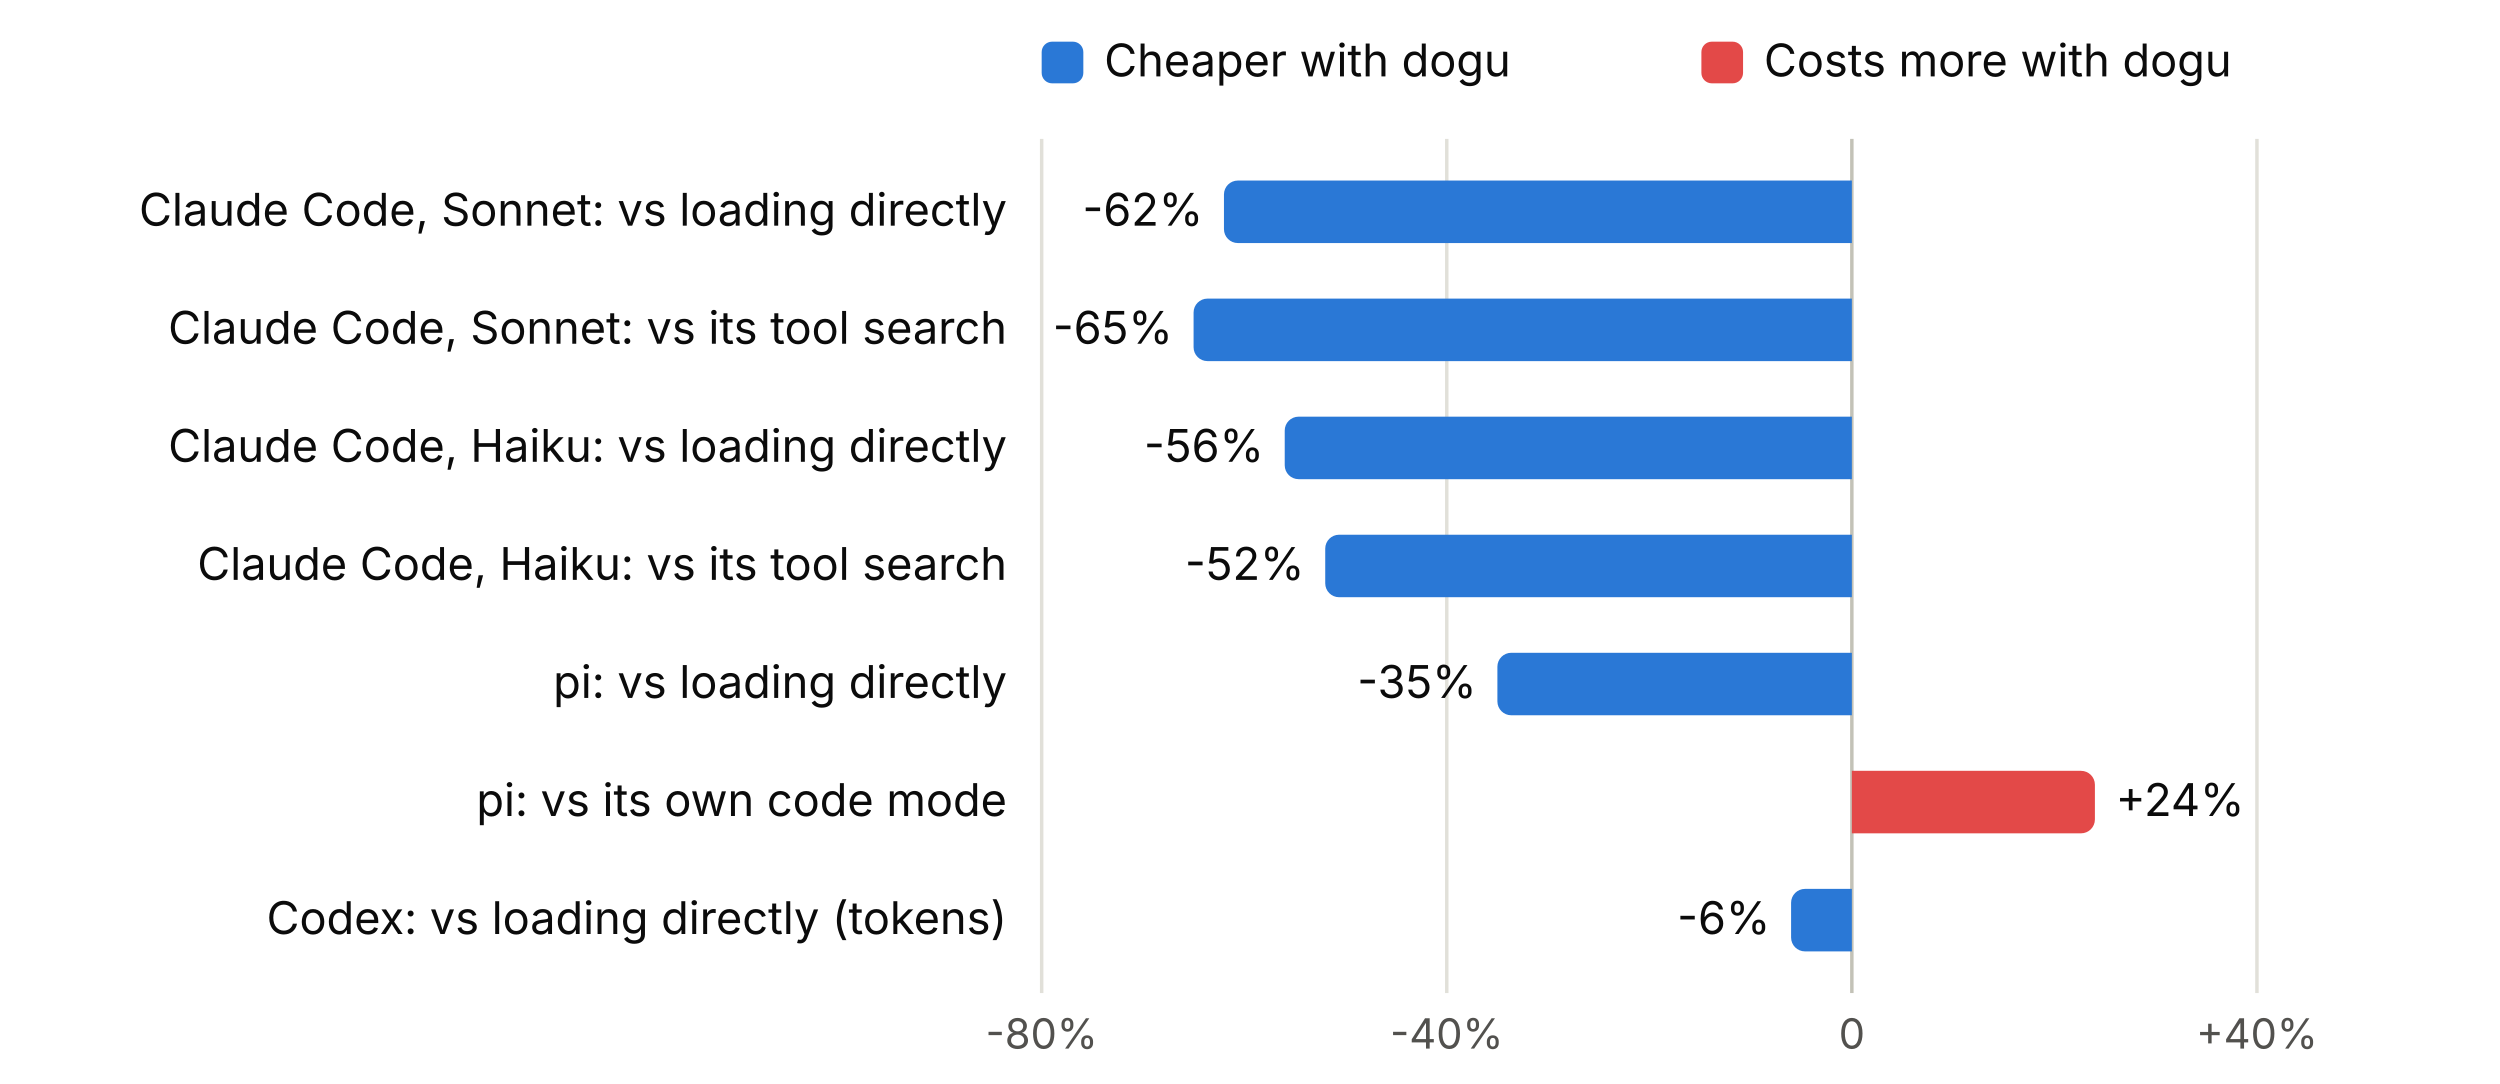
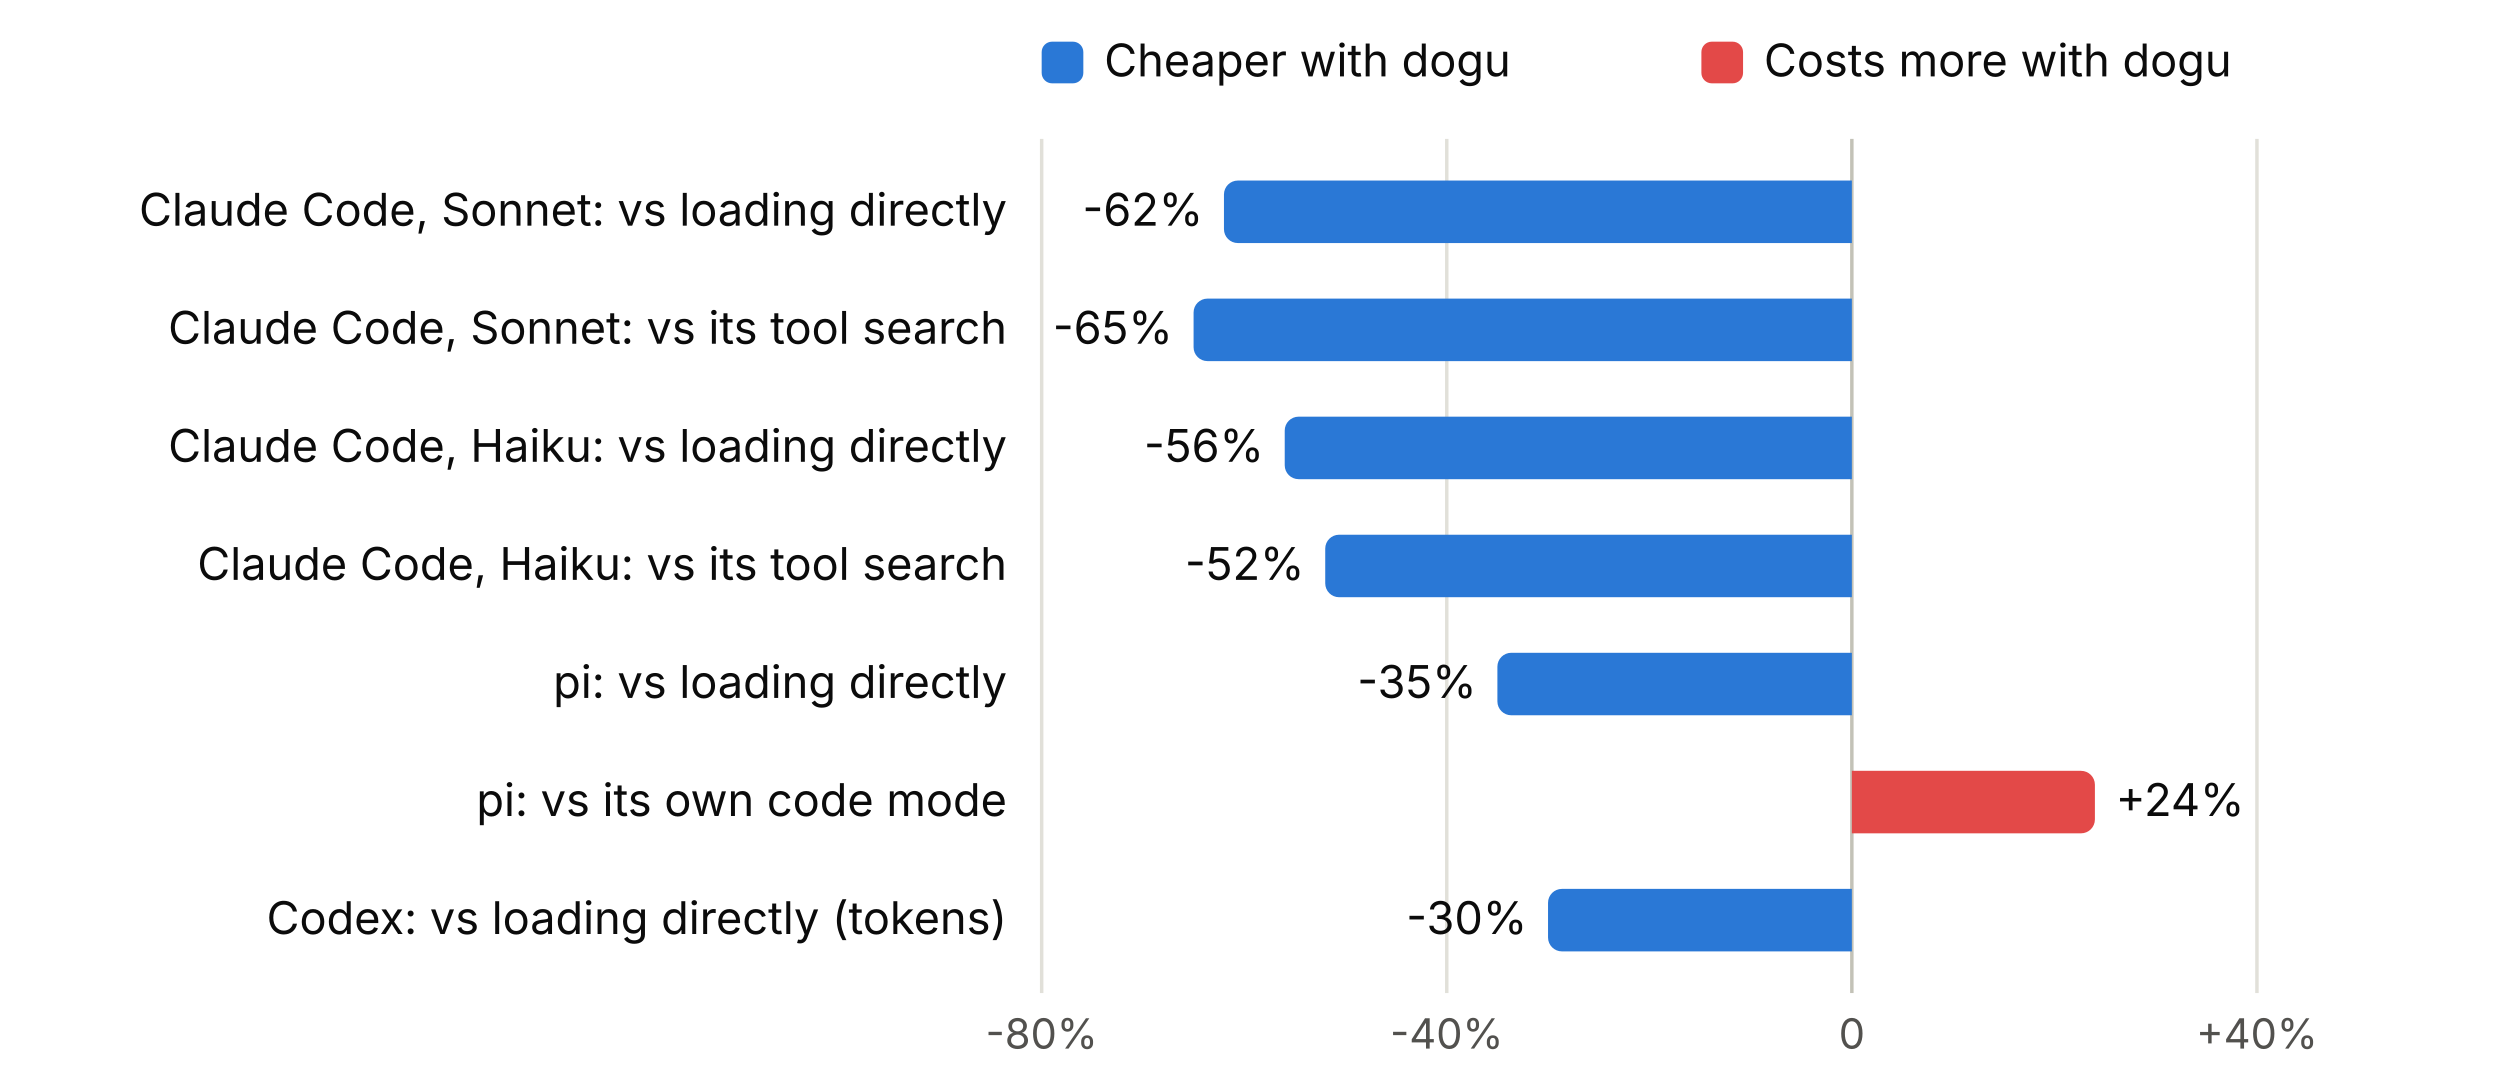
<svg xmlns="http://www.w3.org/2000/svg" viewBox="0 0 720 312" width="720" height="312" role="img" aria-labelledby="t">
  <style>
  text { font-family: system-ui, -apple-system, "Segoe UI", sans-serif; font-size: 13px; fill: #0b0b0b; }
  .muted { fill: #52514e; font-size: 12px; }
  .grid { stroke: #e1e0d9; stroke-width: 1; }
  .axis { stroke: #c3c2b7; stroke-width: 1; }
  .dogu { fill: #2a78d6; } .other { fill: #eb6834; } .more { fill: #e34948; }
  @media (prefers-color-scheme: dark) {
    text { fill: #f0efec; } .muted { fill: #c3c2b7; }
    .grid { stroke: #2c2c2a; } .axis { stroke: #383835; }
    .dogu { fill: #3987e5; } .other { fill: #d95926; } .more { fill: #e66767; }
  }</style>
  <rect class="dogu" x="300" y="12" width="12" height="12" rx="3" />
  <text x="318" y="22">Cheaper with dogu</text>
  <rect class="more" x="490" y="12" width="12" height="12" rx="3" />
  <text x="508" y="22">Costs more with dogu</text>
  <line class="grid" x1="300" x2="300" y1="40" y2="286" />
  <text class="muted" x="300" y="302" text-anchor="middle">-80%</text>
  <line class="grid" x1="416.667" x2="416.667" y1="40" y2="286" />
  <text class="muted" x="416.667" y="302" text-anchor="middle">-40%</text>
  <line class="axis" x1="533.333" x2="533.333" y1="40" y2="286" />
  <text class="muted" x="533.333" y="302" text-anchor="middle">0</text>
  <line class="grid" x1="650" x2="650" y1="40" y2="286" />
  <text class="muted" x="650" y="302" text-anchor="middle">+40%</text>
  <text x="290" y="65" text-anchor="end">Claude Code, Sonnet: vs loading directly</text>
  <path class="dogu" d="M533.333,52 h-176.833 a4,4 0 0 0 -4,4 v10 a4,4 0 0 0 4,4 h176.833 z" />
  <text x="346.5" y="65" text-anchor="end">-62%</text>
  <text x="290" y="99" text-anchor="end">Claude Code, Sonnet: vs its tool search</text>
  <path class="dogu" d="M533.333,86 h-185.583 a4,4 0 0 0 -4,4 v10 a4,4 0 0 0 4,4 h185.583 z" />
  <text x="337.75" y="99" text-anchor="end">-65%</text>
  <text x="290" y="133" text-anchor="end">Claude Code, Haiku: vs loading directly</text>
  <path class="dogu" d="M533.333,120 h-159.333 a4,4 0 0 0 -4,4 v10 a4,4 0 0 0 4,4 h159.333 z" />
  <text x="364" y="133" text-anchor="end">-56%</text>
  <text x="290" y="167" text-anchor="end">Claude Code, Haiku: vs its tool search</text>
  <path class="dogu" d="M533.333,154 h-147.667 a4,4 0 0 0 -4,4 v10 a4,4 0 0 0 4,4 h147.667 z" />
  <text x="375.667" y="167" text-anchor="end">-52%</text>
  <text x="290" y="201" text-anchor="end">pi: vs loading directly</text>
  <path class="dogu" d="M533.333,188 h-98.083 a4,4 0 0 0 -4,4 v10 a4,4 0 0 0 4,4 h98.083 z" />
  <text x="425.25" y="201" text-anchor="end">-35%</text>
  <text x="290" y="235" text-anchor="end">pi: vs its own code mode</text>
  <path class="more" d="M533.333,222 h66 a4,4 0 0 1 4,4 v10 a4,4 0 0 1 -4,4 h-66 z" />
  <text x="609.333" y="235" text-anchor="start">+24%</text>
  <text x="290" y="269" text-anchor="end">Codex: vs loading directly (tokens)</text>
-   <path class="dogu" d="M533.333,256 h-13.5 a4,4 0 0 0 -4,4 v10 a4,4 0 0 0 4,4 h13.5 z" />
-   <text x="509.833" y="269" text-anchor="end">-6%</text>
+   <path class="dogu" d="M533.333,256 h-83.5 a4,4 0 0 0 -4,4 v10 a4,4 0 0 0 4,4 h83.5 z" />
+   <text x="439.833" y="269" text-anchor="end">-30%</text>
</svg>
